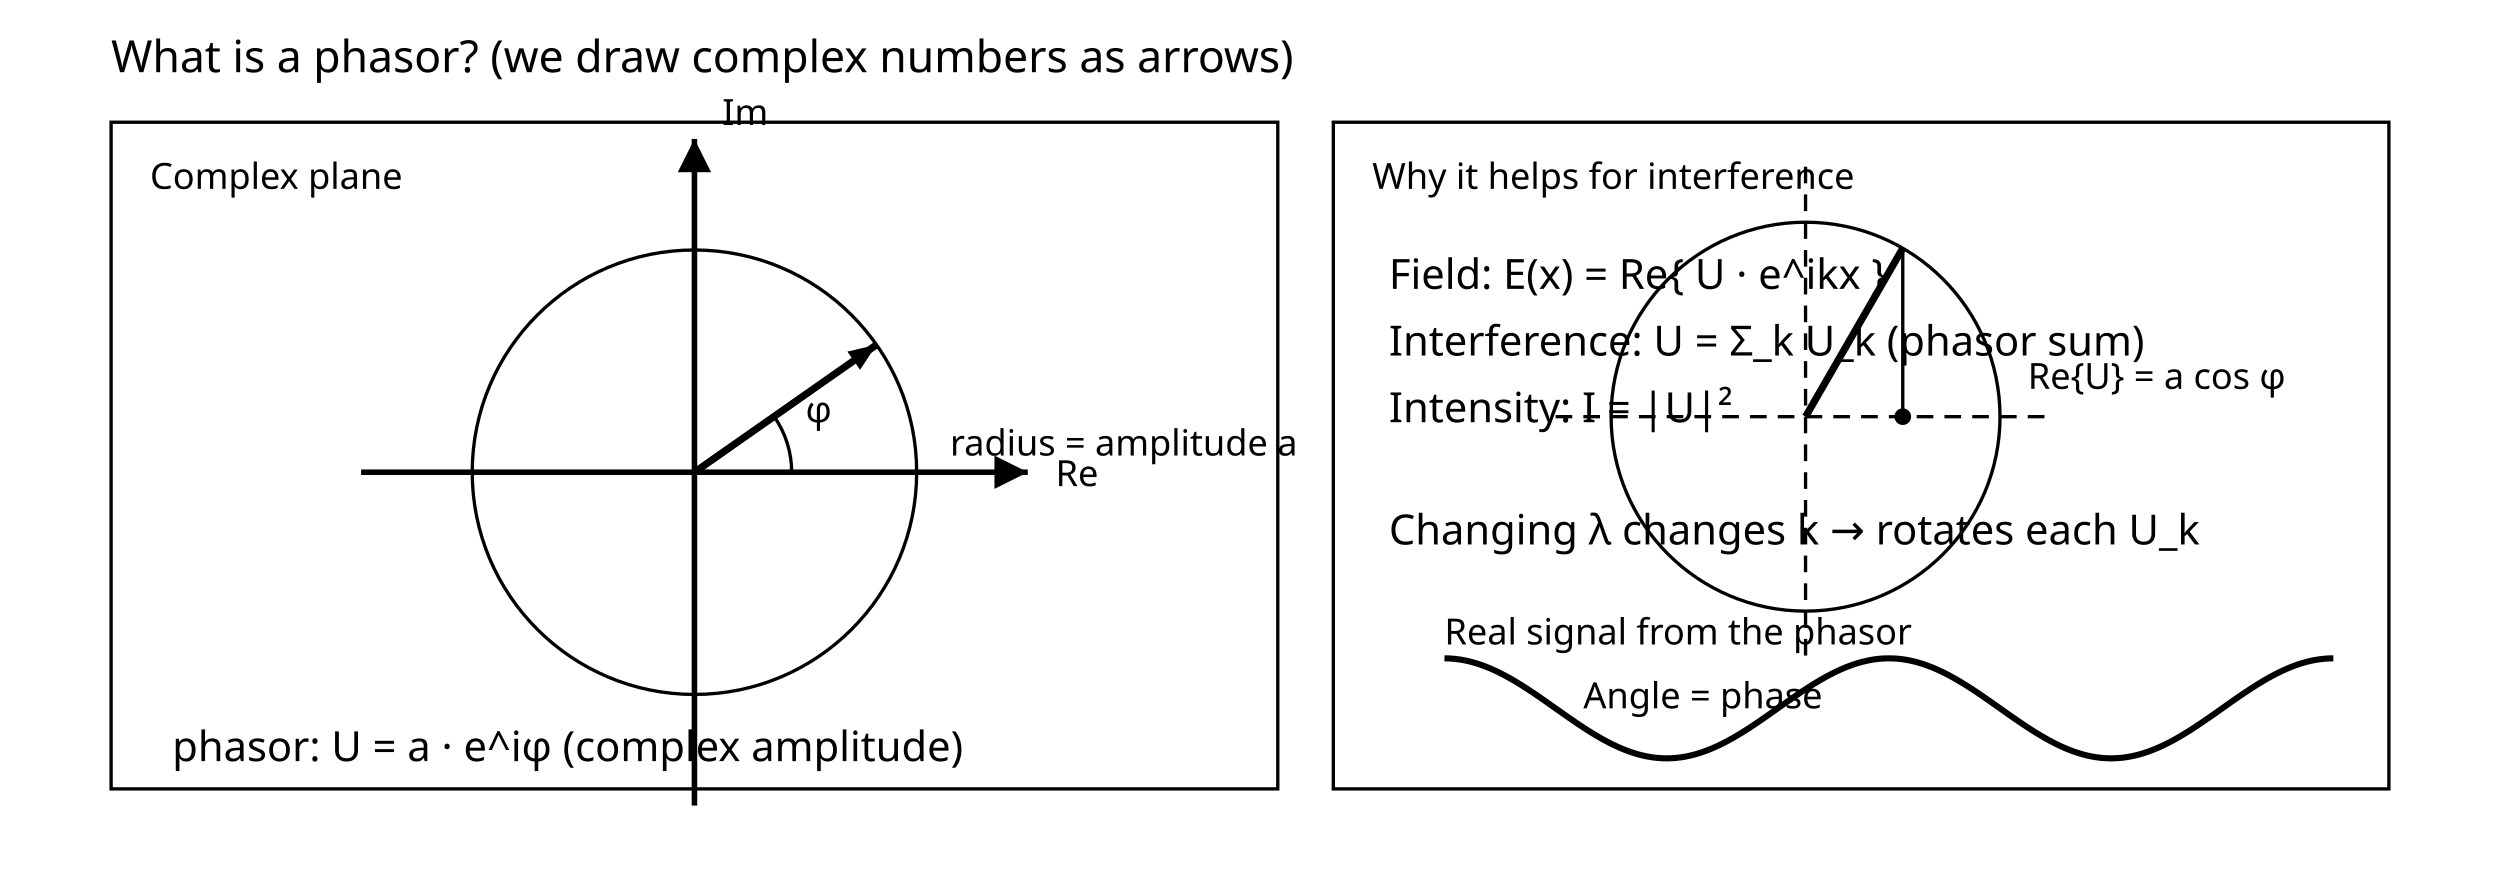
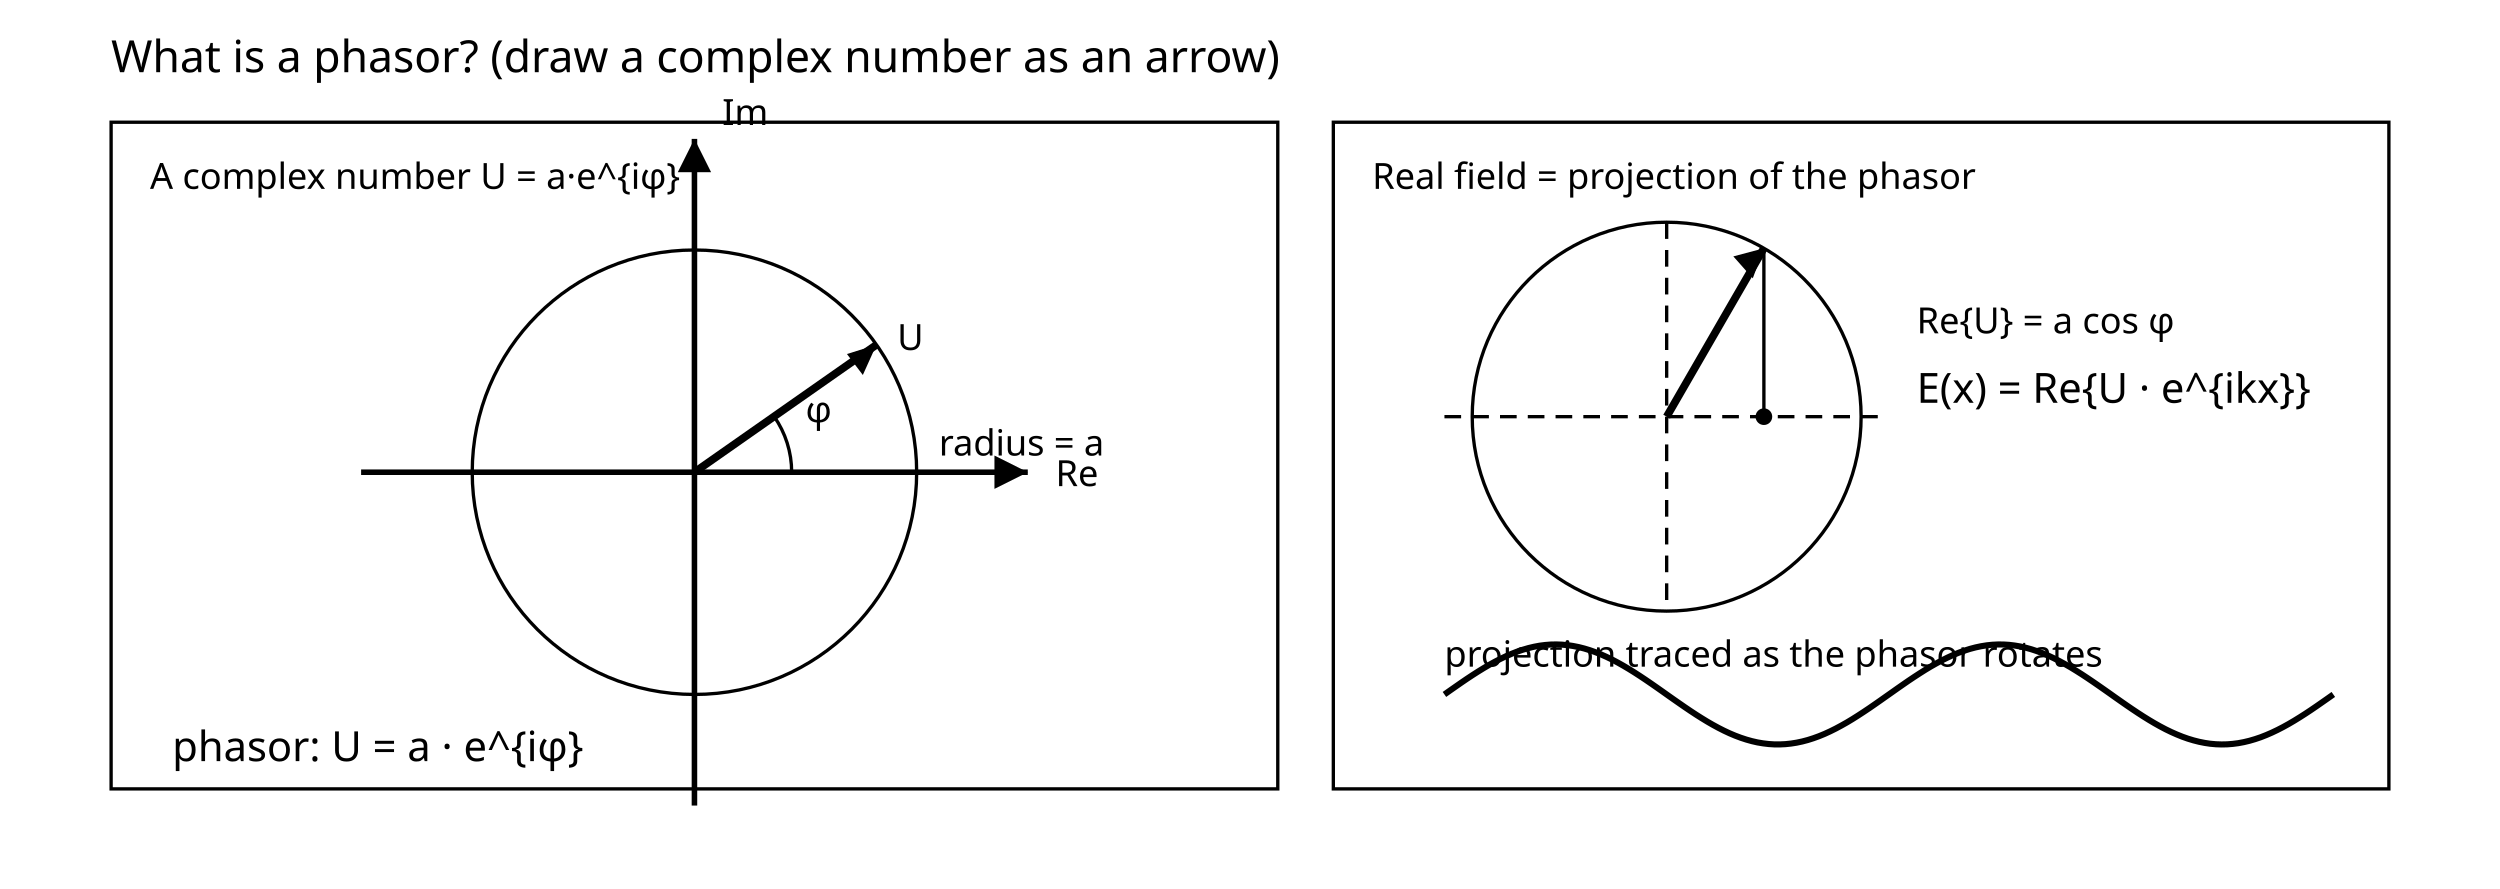
<svg xmlns="http://www.w3.org/2000/svg" width="900" height="320" viewBox="0 0 900 320">
  <defs>
    <style>
      .axis { stroke: #000; stroke-width: 2; fill: none; }
      .thin { stroke: #000; stroke-width: 1.2; fill: none; }
      .dash { stroke-dasharray: 6 4; }
-       .phasor { stroke: #000; stroke-width: 2.6; fill: none; }
+       .phasor { stroke: #000; stroke-width: 2.8; fill: none; }
      .wave { stroke: #000; stroke-width: 2.2; fill: none; }
      .label { font-family: sans-serif; font-size: 16px; fill: #000; }
      .small { font-family: sans-serif; font-size: 13px; fill: #000; }
      .eq { font-family: sans-serif; font-size: 15px; fill: #000; }
    </style>
  </defs>
-   <text class="label" x="40" y="26">What is a phasor? (we draw complex numbers as arrows)</text>
+   <text class="label" x="40" y="26">What is a phasor? (draw a complex number as an arrow)</text>
  <rect class="thin" x="40" y="44" width="420" height="240" />
-   <text class="small" x="54" y="68">Complex plane</text>
+   <text class="small" x="54" y="68">A complex number U = a·e^{iφ}</text>
  <line class="axis" x1="130" y1="170" x2="370" y2="170" />
  <polygon points="370,170 358,164 358,176" fill="#000" />
  <text class="small" x="380" y="175">Re</text>
  <line class="axis" x1="250" y1="290" x2="250" y2="50" />
  <polygon points="250,50 244,62 256,62" fill="#000" />
  <text class="small" x="260" y="45">Im</text>
  <circle class="thin" cx="250" cy="170" r="80" />
-   <text class="small" x="342" y="164">radius = amplitude a</text>
-   <line class="phasor" x1="250" y1="170" x2="315.532" y2="124.114" />
-   <polygon points="315.532,124.114 309.635,133.126 305.046,126.573" fill="#000" />
-   <path class="thin" d="M 285 170 A 35 35 0 0 0 278.67 149.925" />
+   <text class="small" x="338" y="164">radius = a</text>
+   <line class="phasor" x1="250" y1="170" x2="315.53" y2="124.11" />
+   <polygon points="315.53,124.11 304.90,127.45 310.62,135.00" fill="#000" />
+   <text class="small" x="323" y="126">U</text>
+   <path class="thin" d="M 285 170 A 35 35 0 0 0 278.67 149.92" />
  <text class="small" x="290" y="152">φ</text>
-   <text class="eq" x="62" y="274">phasor:  U = a · e^iφ   (complex amplitude)</text>
+   <text class="eq" x="62" y="274">phasor: U = a · e^{iφ}</text>
  <rect class="thin" x="480" y="44" width="380" height="240" />
-   <text class="small" x="494" y="68">Why it helps for interference</text>
-   <circle class="thin" cx="650" cy="150" r="70" />
-   <line class="thin dash" x1="560" y1="150" x2="740" y2="150" />
-   <line class="thin dash" x1="650" y1="60" x2="650" y2="240" />
-   <line class="phasor" x1="650" y1="150" x2="685.0" y2="89.378" />
-   <line class="thin" x1="685.0" y1="89.378" x2="685.0" y2="150" />
-   <circle cx="685.0" cy="150" r="3" fill="#000" />
-   <text class="small" x="730" y="140">Re{U} = a cos φ</text>
-   <text class="small" x="570" y="255">Angle = phase</text>
-   <path class="wave" d="M 520.00 237.00 L 521.29 237.02 L 522.57 237.09 L 523.86 237.21 L 525.14 237.37 L 526.43 237.57 L 527.71 237.82 L 529.00 238.11 L 530.28 238.45 L 531.57 238.83 L 532.85 239.24 L 534.14 239.70 L 535.42 240.20 L 536.71 240.74 L 537.99 241.31 L 539.28 241.92 L 540.56 242.56 L 541.85 243.23 L 543.13 243.93 L 544.42 244.66 L 545.70 245.42 L 546.99 246.20 L 548.27 247.00 L 549.56 247.82 L 550.84 248.67 L 552.13 249.52 L 553.41 250.40 L 554.70 251.28 L 555.98 252.17 L 557.27 253.07 L 558.55 253.98 L 559.84 254.89 L 561.12 255.79 L 562.41 256.70 L 563.69 257.60 L 564.98 258.50 L 566.27 259.38 L 567.55 260.26 L 568.84 261.12 L 570.12 261.97 L 571.41 262.80 L 572.69 263.60 L 573.98 264.39 L 575.26 265.15 L 576.55 265.89 L 577.83 266.60 L 579.12 267.28 L 580.40 267.93 L 581.69 268.54 L 582.97 269.12 L 584.26 269.67 L 585.54 270.18 L 586.83 270.64 L 588.11 271.07 L 589.40 271.46 L 590.68 271.81 L 591.97 272.11 L 593.25 272.37 L 594.54 272.59 L 595.82 272.76 L 597.11 272.88 L 598.39 272.96 L 599.68 273.00 L 600.96 272.99 L 602.25 272.93 L 603.53 272.83 L 604.82 272.68 L 606.10 272.49 L 607.39 272.25 L 608.67 271.97 L 609.96 271.64 L 611.24 271.27 L 612.53 270.86 L 613.82 270.42 L 615.10 269.93 L 616.39 269.40 L 617.67 268.84 L 618.96 268.24 L 620.24 267.61 L 621.53 266.94 L 622.81 266.25 L 624.10 265.52 L 625.38 264.77 L 626.67 264.00 L 627.95 263.20 L 629.24 262.38 L 630.52 261.55 L 631.81 260.69 L 633.09 259.82 L 634.38 258.94 L 635.66 258.05 L 636.95 257.15 L 638.23 256.25 L 639.52 255.34 L 640.80 254.43 L 642.09 253.53 L 643.37 252.62 L 644.66 251.73 L 645.94 250.84 L 647.23 249.96 L 648.51 249.09 L 649.80 248.24 L 651.08 247.41 L 652.37 246.60 L 653.65 245.80 L 654.94 245.04 L 656.22 244.29 L 657.51 243.58 L 658.80 242.89 L 660.08 242.23 L 661.37 241.61 L 662.65 241.02 L 663.94 240.46 L 665.22 239.95 L 666.51 239.47 L 667.79 239.03 L 669.08 238.63 L 670.36 238.27 L 671.65 237.96 L 672.93 237.69 L 674.22 237.46 L 675.50 237.28 L 676.79 237.14 L 678.07 237.05 L 679.36 237.01 L 680.64 237.01 L 681.93 237.05 L 683.21 237.14 L 684.50 237.28 L 685.78 237.46 L 687.07 237.69 L 688.35 237.96 L 689.64 238.27 L 690.92 238.63 L 692.21 239.03 L 693.49 239.47 L 694.78 239.95 L 696.06 240.46 L 697.35 241.02 L 698.63 241.61 L 699.92 242.23 L 701.20 242.89 L 702.49 243.58 L 703.78 244.29 L 705.06 245.04 L 706.35 245.80 L 707.63 246.60 L 708.92 247.41 L 710.20 248.24 L 711.49 249.09 L 712.77 249.96 L 714.06 250.84 L 715.34 251.73 L 716.63 252.62 L 717.91 253.53 L 719.20 254.43 L 720.48 255.34 L 721.77 256.25 L 723.05 257.15 L 724.34 258.05 L 725.62 258.94 L 726.91 259.82 L 728.19 260.69 L 729.48 261.55 L 730.76 262.38 L 732.05 263.20 L 733.33 264.00 L 734.62 264.77 L 735.90 265.52 L 737.19 266.25 L 738.47 266.94 L 739.76 267.61 L 741.04 268.24 L 742.33 268.84 L 743.61 269.40 L 744.90 269.93 L 746.18 270.42 L 747.47 270.86 L 748.76 271.27 L 750.04 271.64 L 751.33 271.97 L 752.61 272.25 L 753.90 272.49 L 755.18 272.68 L 756.47 272.83 L 757.75 272.93 L 759.04 272.99 L 760.32 273.00 L 761.61 272.96 L 762.89 272.88 L 764.18 272.76 L 765.46 272.59 L 766.75 272.37 L 768.03 272.11 L 769.32 271.81 L 770.60 271.46 L 771.89 271.07 L 773.17 270.64 L 774.46 270.18 L 775.74 269.67 L 777.03 269.12 L 778.31 268.54 L 779.60 267.93 L 780.88 267.28 L 782.17 266.60 L 783.45 265.89 L 784.74 265.15 L 786.02 264.39 L 787.31 263.60 L 788.59 262.80 L 789.88 261.97 L 791.16 261.12 L 792.45 260.26 L 793.73 259.38 L 795.02 258.50 L 796.31 257.60 L 797.59 256.70 L 798.88 255.79 L 800.16 254.89 L 801.45 253.98 L 802.73 253.07 L 804.02 252.17 L 805.30 251.28 L 806.59 250.40 L 807.87 249.52 L 809.16 248.67 L 810.44 247.82 L 811.73 247.00 L 813.01 246.20 L 814.30 245.42 L 815.58 244.66 L 816.87 243.93 L 818.15 243.23 L 819.44 242.56 L 820.72 241.92 L 822.01 241.31 L 823.29 240.74 L 824.58 240.20 L 825.86 239.70 L 827.15 239.24 L 828.43 238.83 L 829.72 238.45 L 831.00 238.11 L 832.29 237.82 L 833.57 237.57 L 834.86 237.37 L 836.14 237.21 L 837.43 237.09 L 838.71 237.02 L 840.00 237.00" />
-   <text class="small" x="520" y="232">Real signal from the phasor</text>
-   <text class="eq" x="500" y="104">Field:  E(x) = Re{ U · e^ikx }</text>
-   <text class="eq" x="500" y="128">Interference:  U = Σ_k U_k  (phasor sum)</text>
-   <text class="eq" x="500" y="152">Intensity:  I = |U|²</text>
-   <text class="eq" x="500" y="196">Changing λ changes k → rotates each U_k</text>
+   <text class="small" x="494" y="68">Real field = projection of the phasor</text>
+   <circle class="thin" cx="600" cy="150" r="70" />
+   <line class="thin dash" x1="520" y1="150" x2="680" y2="150" />
+   <line class="thin dash" x1="600" y1="80" x2="600" y2="220" />
+   <line class="phasor" x1="600" y1="150" x2="635" y2="89.38" />
+   <polygon points="635,89.38 624,92.30 631,100.20" fill="#000" />
+   <line class="thin" x1="635" y1="89.38" x2="635" y2="150" />
+   <circle cx="635" cy="150" r="3" fill="#000" />
+   <text class="small" x="690" y="120">Re{U} = a cos φ</text>
+   <text class="eq" x="690" y="145">E(x) = Re{U · e^{ikx}}</text>
+   <path class="wave" d="M 520.00 250.00 L 522.01 248.58 L 524.03 247.17 L 526.04 245.77 L 528.05 244.40 L 530.06 243.07 L 532.08 241.78 L 534.09 240.54 L 536.10 239.36 L 538.11 238.25 L 540.13 237.21 L 542.14 236.25 L 544.15 235.38 L 546.16 234.59 L 548.18 233.91 L 550.19 233.32 L 552.20 232.84 L 554.21 232.46 L 556.23 232.20 L 558.24 232.04 L 560.25 232.00 L 562.26 232.07 L 564.28 232.25 L 566.29 232.55 L 568.30 232.95 L 570.31 233.46 L 572.33 234.07 L 574.34 234.78 L 576.35 235.59 L 578.36 236.48 L 580.38 237.46 L 582.39 238.52 L 584.40 239.65 L 586.42 240.85 L 588.43 242.10 L 590.44 243.40 L 592.45 244.74 L 594.47 246.12 L 596.48 247.52 L 598.49 248.93 L 600.50 250.36 L 602.52 251.78 L 604.53 253.18 L 606.54 254.57 L 608.55 255.93 L 610.57 257.26 L 612.58 258.53 L 614.59 259.76 L 616.60 260.92 L 618.62 262.02 L 620.63 263.04 L 622.64 263.98 L 624.65 264.83 L 626.67 265.59 L 628.68 266.25 L 630.69 266.81 L 632.70 267.27 L 634.72 267.61 L 636.73 267.85 L 638.74 267.98 L 640.75 267.99 L 642.77 267.89 L 644.78 267.68 L 646.79 267.36 L 648.81 266.93 L 650.82 266.40 L 652.83 265.76 L 654.84 265.03 L 656.86 264.20 L 658.87 263.28 L 660.88 262.28 L 662.89 261.20 L 664.91 260.06 L 666.92 258.85 L 668.93 257.58 L 670.94 256.27 L 672.96 254.92 L 674.97 253.53 L 676.98 252.13 L 678.99 250.71 L 681.01 249.29 L 683.02 247.87 L 685.03 246.47 L 687.04 245.08 L 689.06 243.73 L 691.07 242.42 L 693.08 241.15 L 695.09 239.94 L 697.11 238.80 L 699.12 237.72 L 701.13 236.72 L 703.14 235.80 L 705.16 234.97 L 707.17 234.24 L 709.18 233.60 L 711.19 233.07 L 713.21 232.64 L 715.22 232.32 L 717.23 232.11 L 719.25 232.01 L 721.26 232.02 L 723.27 232.15 L 725.28 232.39 L 727.30 232.73 L 729.31 233.19 L 731.32 233.75 L 733.33 234.41 L 735.35 235.17 L 737.36 236.02 L 739.37 236.96 L 741.38 237.98 L 743.40 239.08 L 745.41 240.24 L 747.42 241.47 L 749.43 242.74 L 751.45 244.07 L 753.46 245.43 L 755.47 246.82 L 757.48 248.22 L 759.50 249.64 L 761.51 251.07 L 763.52 252.48 L 765.53 253.88 L 767.55 255.26 L 769.56 256.60 L 771.57 257.90 L 773.58 259.15 L 775.60 260.35 L 777.61 261.48 L 779.62 262.54 L 781.64 263.52 L 783.65 264.41 L 785.66 265.22 L 787.67 265.93 L 789.69 266.54 L 791.70 267.05 L 793.71 267.45 L 795.72 267.75 L 797.74 267.93 L 799.75 268.00 L 801.76 267.96 L 803.77 267.80 L 805.79 267.54 L 807.80 267.16 L 809.81 266.68 L 811.82 266.09 L 813.84 265.41 L 815.85 264.62 L 817.86 263.75 L 819.87 262.79 L 821.89 261.75 L 823.90 260.64 L 825.91 259.46 L 827.92 258.22 L 829.94 256.93 L 831.95 255.60 L 833.96 254.23 L 835.97 252.83 L 837.99 251.42 L 840.00 250.00" />
+   <text class="small" x="520" y="240">projection traced as the phasor rotates</text>
</svg>
